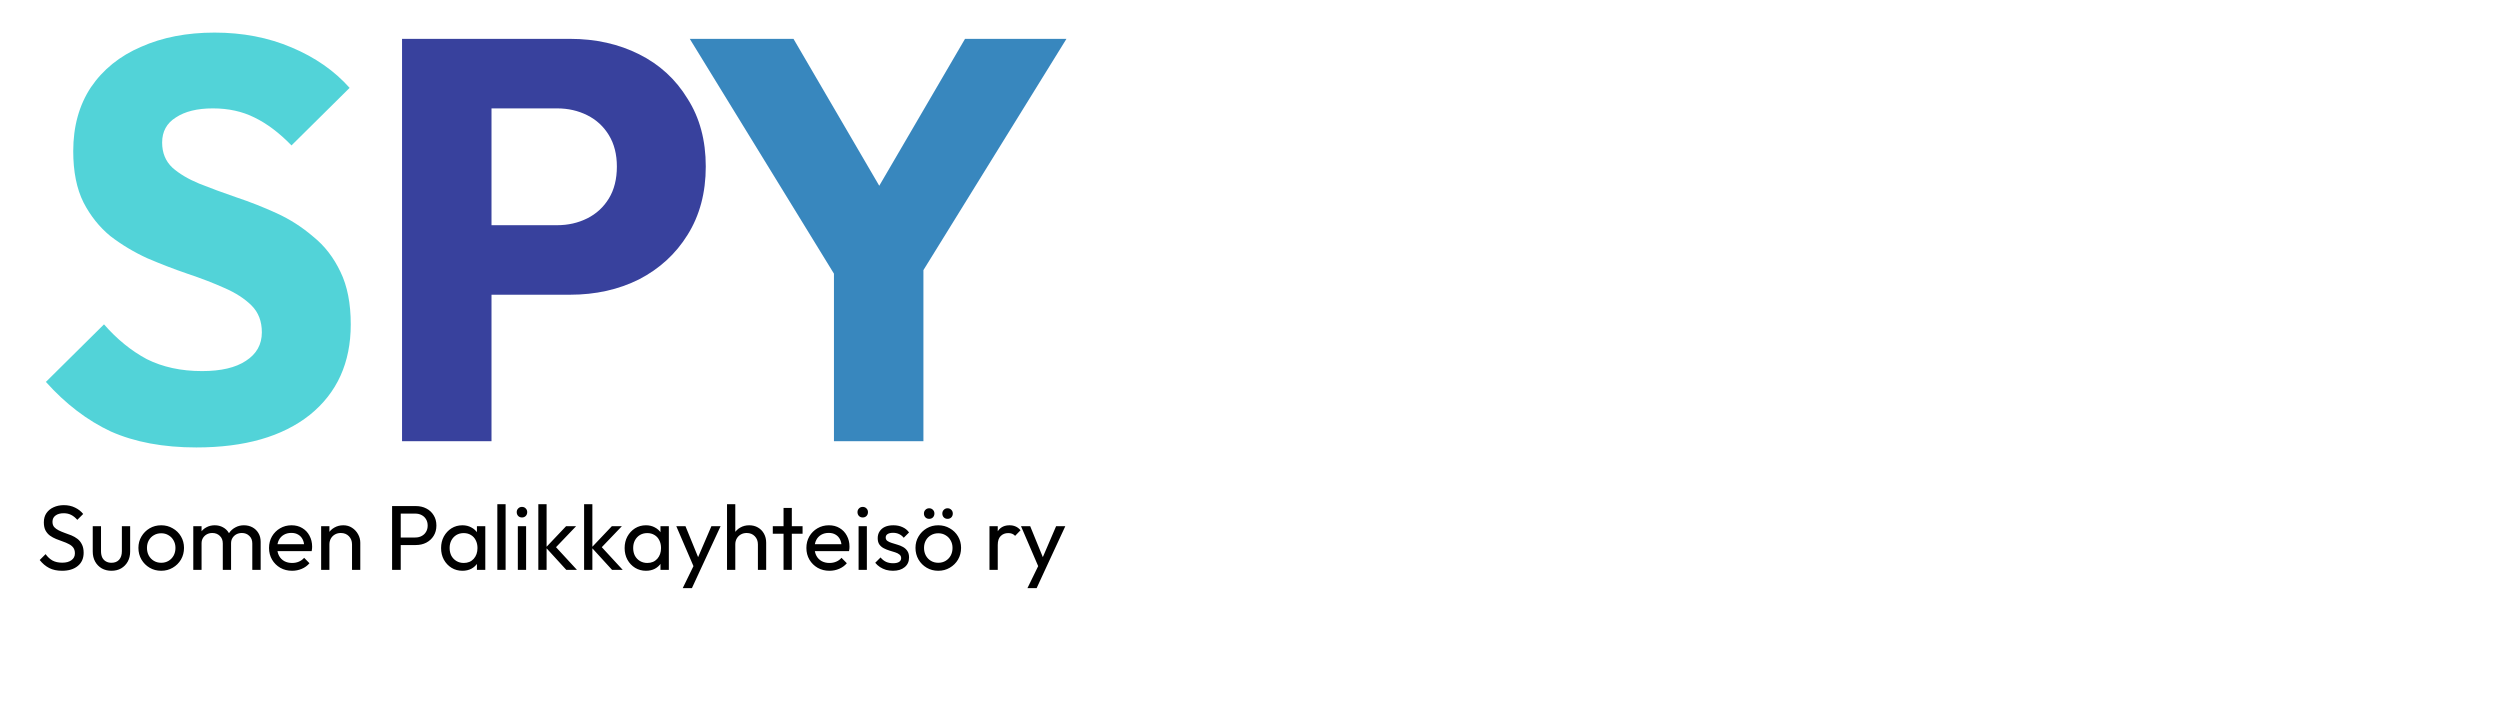
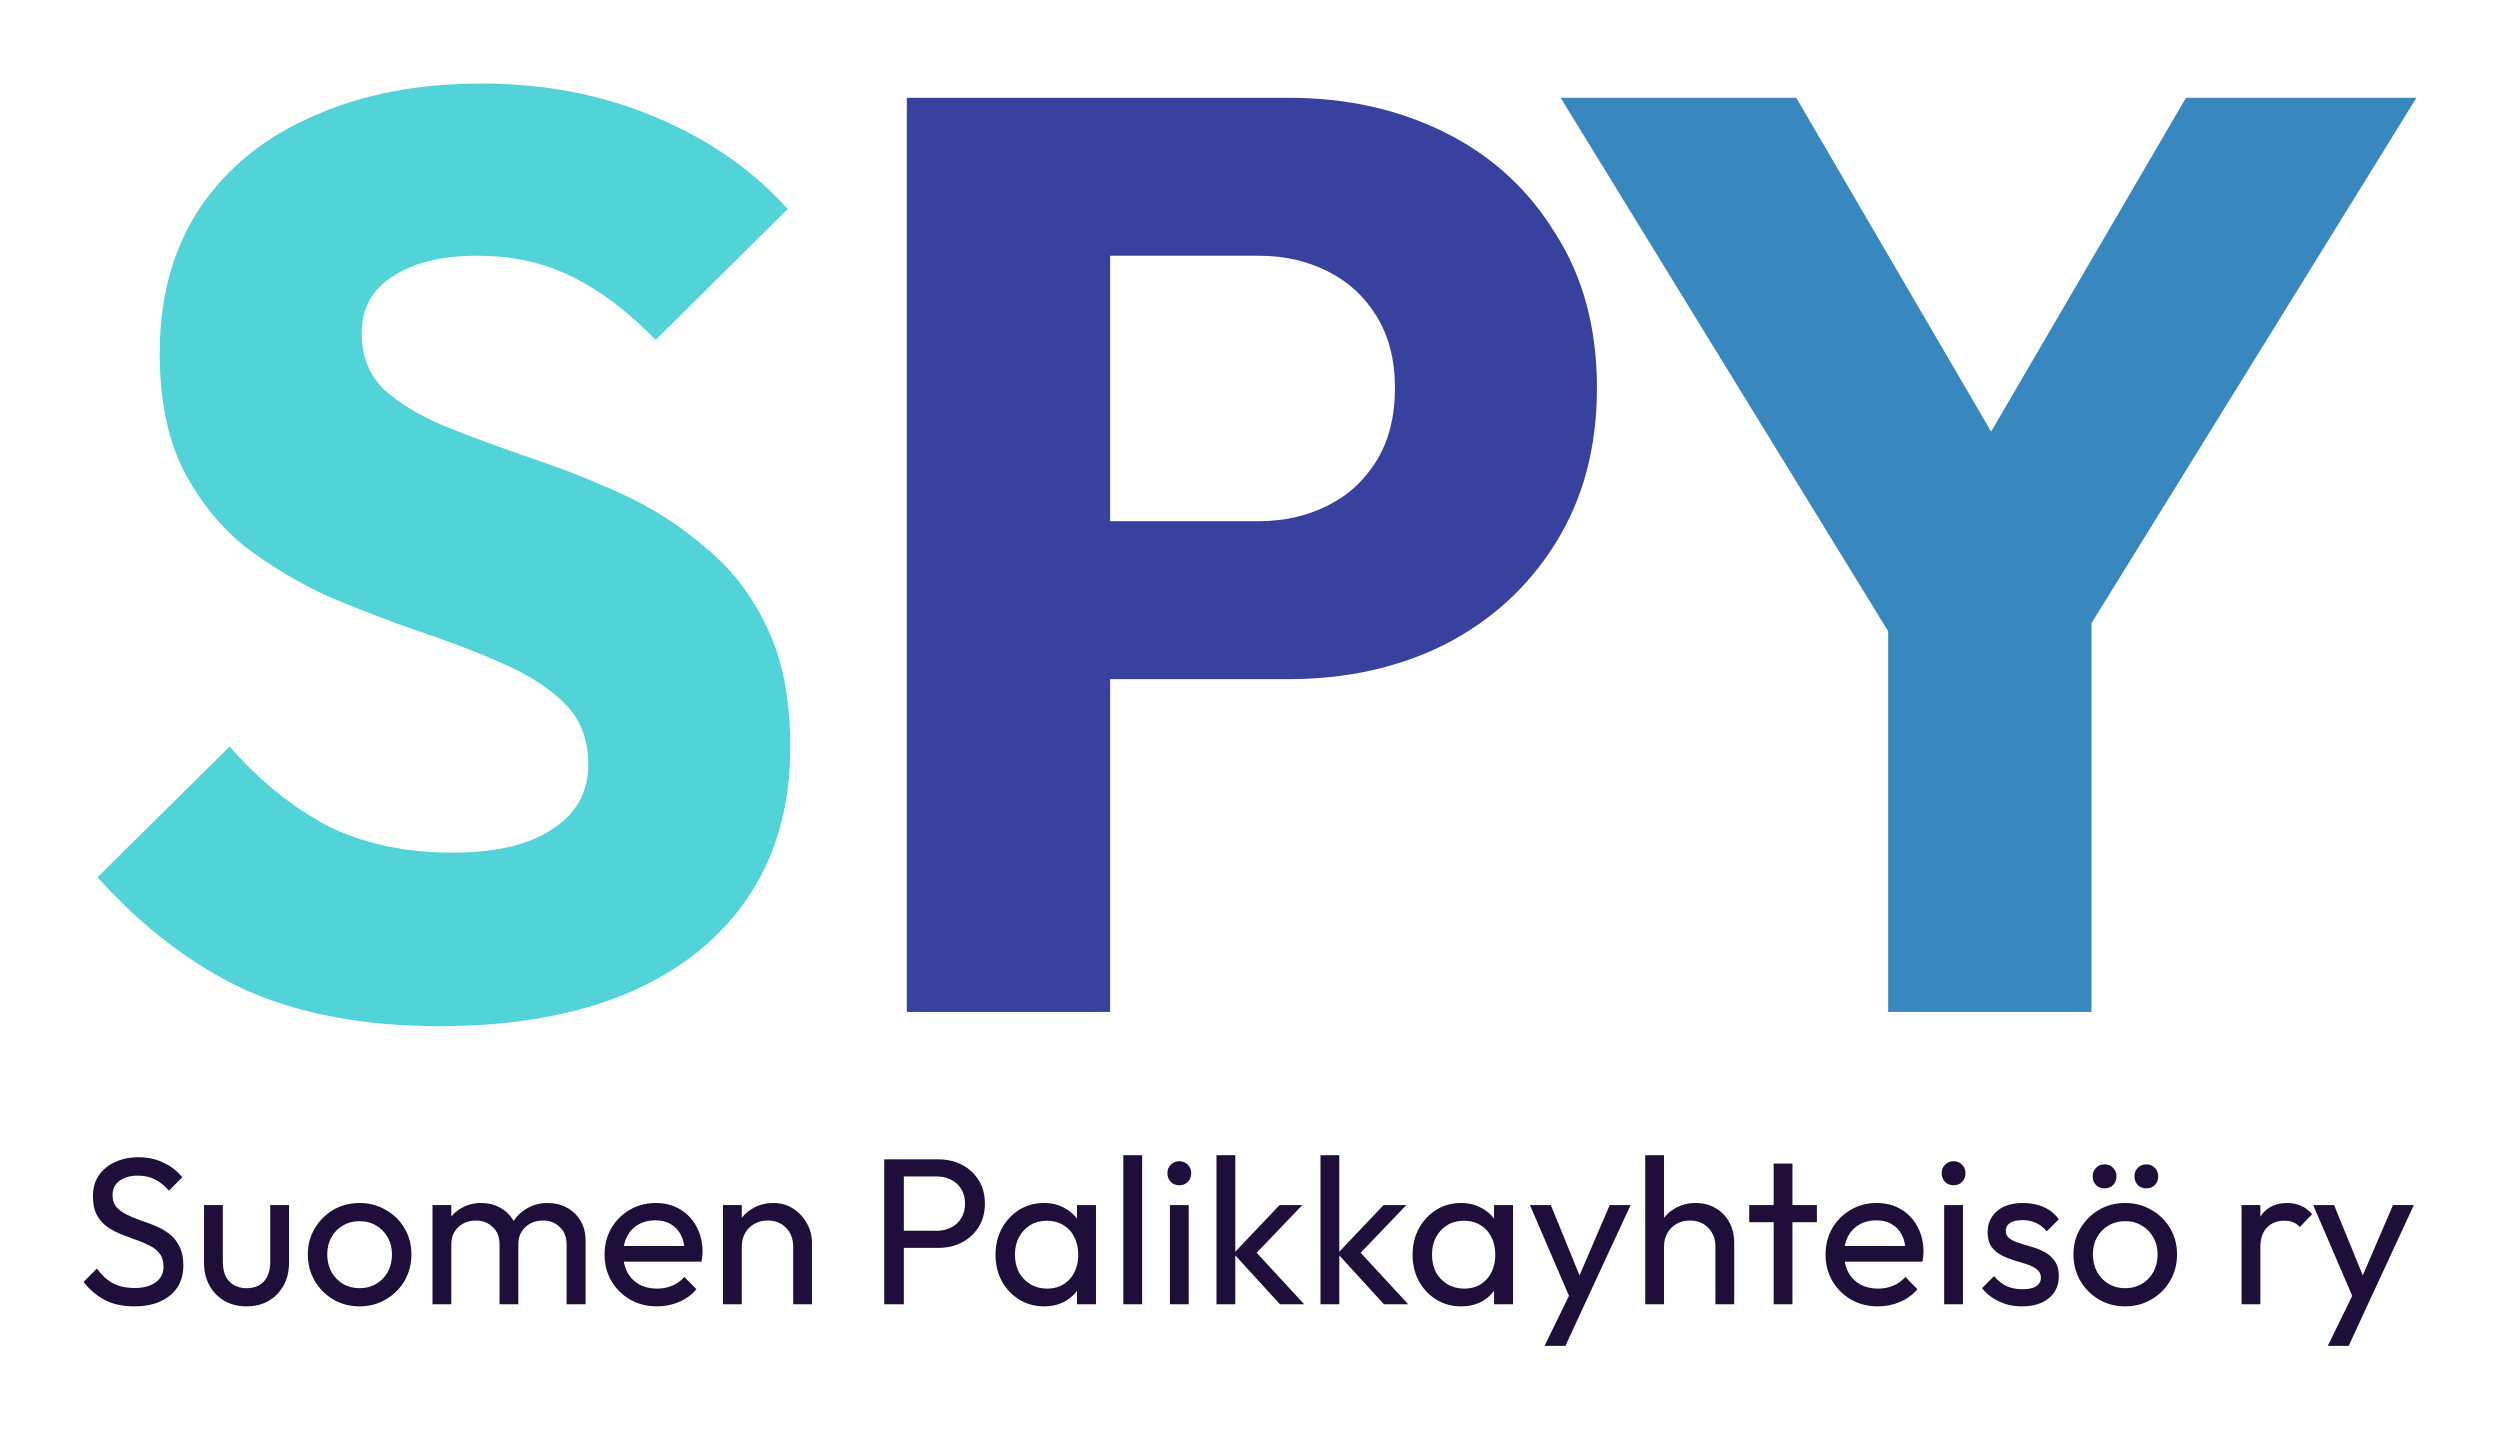
- <svg xmlns="http://www.w3.org/2000/svg" width="680" height="195" viewBox="0 0 680 195" version="1.1" id="svg4">
+ <svg xmlns="http://www.w3.org/2000/svg" width="299.275" height="171.11" viewBox="0.8 -26.135 299.275 171.11" version="1.1" id="svg4">
  <defs id="defs1">
    <style id="style1">
      @font-face {
        font-family: 'Outfit';
        src: url('../../../fonts/Outfit-VariableFont_wght.ttf') format('truetype');
        font-weight: 100 900;
      }
    </style>
  </defs>
  <g id="text3" style="font-weight:700;font-size:155px;font-family:Outfit;letter-spacing:-0.01em" aria-label="SPY">
-     <path style="fill:#52d3d8" d="m 53.4,121.705 q -13.485,0 -23.25,-4.34 Q 20.54,112.87 12.48,103.88 L 28.29,88.225 q 5.27,6.045 11.625,9.455 6.51,3.255 15.035,3.255 7.75,0 11.935,-2.79 4.34,-2.79 4.34,-7.75 0,-4.495 -2.79,-7.285 -2.79,-2.79 -7.44,-4.805 Q 56.5,76.29 50.92,74.43 45.495,72.57 40.07,70.245 34.645,67.765 29.995,64.2 25.5,60.48 22.71,55.055 q -2.79,-5.58 -2.79,-13.95 0,-10.075 4.805,-17.36 4.96,-7.285 13.64,-11.005 8.68,-3.875 19.995,-3.875 11.47,0 20.925,4.03 9.61,4.03 15.81,11.005 L 79.285,39.555 Q 74.325,34.44 69.21,31.96 64.25,29.48 57.895,29.48 q -6.355,0 -10.075,2.48 -3.72,2.325 -3.72,6.82 0,4.185 2.79,6.82 2.79,2.48 7.285,4.34 4.65,1.86 10.075,3.72 5.58,1.86 11.005,4.34 5.425,2.48 9.92,6.355 4.65,3.72 7.44,9.61 2.79,5.735 2.79,14.26 0,15.655 -11.16,24.645 -11.16,8.835 -30.845,8.835 z" id="path4" />
-     <path style="fill:#38419d" d="m 127.955,80.165 v -18.91 h 23.56 q 4.495,0 8.215,-1.86 3.72,-1.86 5.89,-5.425 2.17,-3.565 2.17,-8.68 0,-4.96 -2.17,-8.525 -2.17,-3.565 -5.89,-5.425 -3.72,-1.86 -8.215,-1.86 h -23.56 V 10.57 h 27.125 q 10.385,0 18.755,4.185 8.37,4.185 13.175,12.09 4.96,7.75 4.96,18.445 0,10.695 -4.96,18.6 -4.805,7.75 -13.175,12.09 -8.37,4.185 -18.755,4.185 z m -18.6,39.835 V 10.57 h 24.335 V 120 Z" id="path5" />
-     <path style="fill:#3887be" d="m 229.78,79.235 -42.16,-68.665 h 28.21 l 32.395,55.49 h -18.135 l 32.395,-55.49 h 27.59 l -42.47,68.665 z M 226.835,120 V 68.075 h 24.335 V 120 Z" id="path6" />
+     <path style="fill:#52d3d8" d="m 53.4,96.705 q -13.485,0 -23.25,-4.34 Q 20.54,87.87 12.48,78.88 L 28.29,63.225 q 5.27,6.045 11.625,9.455 6.51,3.255 15.035,3.255 7.75,0 11.935,-2.79 4.34,-2.79 4.34,-7.75 0,-4.495 -2.79,-7.285 -2.79,-2.79 -7.44,-4.805 Q 56.5,51.29 50.92,49.43 45.495,47.57 40.07,45.245 34.645,42.765 29.995,39.2 25.5,35.48 22.71,30.055 q -2.79,-5.58 -2.79,-13.95 0,-10.075 4.805,-17.36 4.96,-7.285 13.64,-11.005 8.68,-3.875 19.995,-3.875 11.47,0 20.925,4.03 9.61,4.03 15.81,11.005 L 79.285,14.555 Q 74.325,9.44 69.21,6.96 64.25,4.48 57.895,4.48 51.54,4.48 47.82,6.96 44.1,9.285 44.1,13.78 q 0,4.185 2.79,6.82 2.79,2.48 7.285,4.34 4.65,1.86 10.075,3.72 5.58,1.86 11.005,4.34 5.425,2.48 9.92,6.355 4.65,3.72 7.44,9.61 2.79,5.735 2.79,14.26 0,15.655 -11.16,24.645 -11.16,8.835 -30.845,8.835 z" id="path4" />
+     <path style="fill:#38419d" d="m 127.955,55.165 v -18.91 h 23.56 q 4.495,0 8.215,-1.86 3.72,-1.86 5.89,-5.425 2.17,-3.565 2.17,-8.68 0,-4.96 -2.17,-8.525 -2.17,-3.565 -5.89,-5.425 -3.72,-1.86 -8.215,-1.86 h -23.56 v -18.91 h 27.125 q 10.385,0 18.755,4.185 8.37,4.185 13.175,12.09 4.96,7.75 4.96,18.445 0,10.695 -4.96,18.6 -4.805,7.75 -13.175,12.09 -8.37,4.185 -18.755,4.185 z M 109.355,95 V -14.43 h 24.335 V 95 Z" id="path5" />
+     <path style="fill:#3887be" d="m 229.78,54.235 -42.16,-68.665 h 28.21 l 32.395,55.49 h -18.135 l 32.395,-55.49 h 27.59 l -42.47,68.665 z M 226.835,95 V 43.075 h 24.335 V 95 Z" id="path6" />
  </g>
-   <path d="m 16.875,155.25 q -2.05,0 -3.5,-0.75 -1.45,-0.75 -2.575,-2.175 l 1.6,-1.6 q 0.825,1.15 1.9,1.75 1.075,0.575 2.65,0.575 1.55,0 2.475,-0.675 0.95,-0.675 0.95,-1.85 0,-0.975 -0.45,-1.575 -0.45,-0.6 -1.225,-0.975 -0.75,-0.4 -1.65,-0.7 -0.9,-0.325 -1.8,-0.675 -0.9,-0.375 -1.65,-0.9 -0.75,-0.55 -1.225,-1.425 -0.45,-0.875 -0.45,-2.2 0,-1.475 0.7,-2.5 0.725,-1.05 1.95,-1.6 1.25,-0.575 2.8,-0.575 1.7,0 3.05,0.675 1.35,0.65 2.2,1.725 l -1.6,1.6 q -0.775,-0.9 -1.675,-1.35 -0.875,-0.45 -2.025,-0.45 -1.4,0 -2.225,0.625 -0.825,0.6 -0.825,1.7 0,0.875 0.45,1.425 0.475,0.525 1.225,0.9 0.75,0.375 1.65,0.7 0.925,0.3 1.825,0.675 0.9,0.375 1.65,0.95 0.75,0.575 1.2,1.5 0.475,0.9 0.475,2.275 0,2.3 -1.6,3.6 -1.575,1.3 -4.275,1.3 z m 13.425,0 q -1.45,0 -2.625,-0.65 -1.15,-0.675 -1.8,-1.85 -0.65,-1.175 -0.65,-2.725 v -6.9 h 2.25 v 6.8 q 0,0.975 0.325,1.7 0.35,0.7 1,1.075 0.65,0.375 1.525,0.375 1.325,0 2.075,-0.825 0.75,-0.85 0.75,-2.325 v -6.8 h 2.25 v 6.9 q 0,1.55 -0.65,2.725 -0.65,1.175 -1.8,1.85 -1.125,0.65 -2.65,0.65 z m 13.55,0 q -1.75,0 -3.15,-0.825 -1.4,-0.825 -2.225,-2.225 -0.825,-1.425 -0.825,-3.175 0,-1.725 0.825,-3.1 0.825,-1.4 2.225,-2.225 1.4,-0.825 3.15,-0.825 1.725,0 3.125,0.825 1.425,0.8 2.25,2.2 0.825,1.4 0.825,3.125 0,1.75 -0.825,3.175 -0.825,1.4 -2.25,2.225 -1.4,0.825 -3.125,0.825 z m 0,-2.175 q 1.125,0 2,-0.525 0.875,-0.525 1.375,-1.425 0.5,-0.925 0.5,-2.1 0,-1.15 -0.525,-2.05 -0.5,-0.9 -1.375,-1.4 -0.85,-0.525 -1.975,-0.525 -1.125,0 -2,0.525 -0.875,0.5 -1.375,1.4 -0.5,0.9 -0.5,2.05 0,1.175 0.5,2.1 0.5,0.9 1.375,1.425 0.875,0.525 2,0.525 z m 8.725,1.925 v -11.875 h 2.25 V 155 Z m 8.025,0 v -7.175 q 0,-1.325 -0.825,-2.075 -0.8,-0.775 -2.025,-0.775 -0.825,0 -1.475,0.35 -0.65,0.35 -1.05,0.975 -0.4,0.625 -0.4,1.5 l -0.925,-0.45 q 0,-1.35 0.575,-2.35 0.6,-1 1.625,-1.55 1.025,-0.575 2.3,-0.575 1.25,0 2.25,0.55 1.025,0.55 1.6,1.55 0.6,1 0.6,2.375 V 155 Z m 8.025,0 v -7.175 q 0,-1.325 -0.825,-2.075 -0.8,-0.775 -2,-0.775 -0.825,0 -1.5,0.35 -0.65,0.35 -1.05,0.975 -0.4,0.625 -0.4,1.5 l -1.275,-0.45 q 0.075,-1.375 0.725,-2.35 0.675,-1 1.725,-1.55 1.05,-0.575 2.3,-0.575 1.3,0 2.325,0.55 1.025,0.55 1.625,1.55 0.625,1 0.625,2.4 V 155 Z m 10.825,0.25 q -1.775,0 -3.2,-0.8 -1.425,-0.825 -2.25,-2.225 -0.825,-1.4 -0.825,-3.175 0,-1.75 0.8,-3.15 0.825,-1.4 2.2,-2.2 1.4,-0.825 3.125,-0.825 1.65,0 2.9,0.75 1.275,0.75 1.975,2.075 0.725,1.325 0.725,3 0,0.25 -0.025,0.55 -0.025,0.275 -0.1,0.65 h -10.025 v -1.875 h 8.825 l -0.825,0.725 q 0,-1.2 -0.425,-2.025 -0.425,-0.85 -1.2,-1.3 -0.775,-0.475 -1.875,-0.475 -1.15,0 -2.025,0.5 -0.875,0.5 -1.35,1.4 -0.475,0.9 -0.475,2.125 0,1.25 0.5,2.2 0.5,0.925 1.425,1.45 0.925,0.5 2.125,0.5 1,0 1.825,-0.35 0.85,-0.35 1.45,-1.05 l 1.45,1.475 q -0.85,1 -2.1,1.525 -1.225,0.525 -2.625,0.525 z M 95.75,155 v -6.925 q 0,-1.35 -0.85,-2.225 -0.85,-0.875 -2.2,-0.875 -0.9,0 -1.6,0.4 -0.7,0.4 -1.1,1.1 -0.4,0.7 -0.4,1.6 l -0.925,-0.525 q 0,-1.35 0.6,-2.4 0.6,-1.05 1.675,-1.65 1.075,-0.625 2.425,-0.625 1.35,0 2.375,0.675 1.05,0.675 1.65,1.775 0.6,1.075 0.6,2.3 V 155 Z m -8.4,0 v -11.875 h 2.25 V 155 Z m 20.875,-6.75 v -2.05 h 4.725 q 0.975,0 1.725,-0.4 0.775,-0.4 1.2,-1.125 0.45,-0.725 0.45,-1.725 0,-1 -0.45,-1.725 -0.425,-0.725 -1.2,-1.125 -0.75,-0.4 -1.725,-0.4 h -4.725 v -2.05 h 4.875 q 1.6,0 2.85,0.65 1.275,0.65 2,1.85 0.75,1.175 0.75,2.8 0,1.6 -0.75,2.8 -0.725,1.175 -2,1.85 -1.25,0.65 -2.85,0.65 z m -1.575,6.75 v -17.35 h 2.35 V 155 Z m 19.125,0.25 q -1.625,0 -2.95,-0.8 -1.325,-0.825 -2.1,-2.225 -0.75,-1.4 -0.75,-3.15 0,-1.75 0.75,-3.15 0.775,-1.4 2.075,-2.225 1.325,-0.825 2.975,-0.825 1.35,0 2.4,0.575 1.075,0.55 1.725,1.55 0.65,0.975 0.725,2.275 v 3.575 q -0.075,1.275 -0.725,2.275 -0.625,1 -1.7,1.575 -1.05,0.55 -2.425,0.55 z m 0.375,-2.125 q 1.675,0 2.7,-1.125 1.025,-1.15 1.025,-2.925 0,-1.225 -0.475,-2.125 -0.45,-0.925 -1.3,-1.425 -0.85,-0.525 -1.975,-0.525 -1.125,0 -2,0.525 -0.85,0.525 -1.35,1.45 -0.475,0.9 -0.475,2.075 0,1.2 0.475,2.125 0.5,0.9 1.375,1.425 0.875,0.525 2,0.525 z m 3.575,1.875 v -3.2 l 0.425,-2.9 -0.425,-2.875 v -2.9 h 2.275 V 155 Z m 5.55,0 v -17.85 h 2.25 V 155 Z m 5.575,0 v -11.875 h 2.25 V 155 Z m 1.125,-14.25 q -0.625,0 -1.025,-0.4 -0.4,-0.425 -0.4,-1.05 0,-0.6 0.4,-1 0.4,-0.425 1.025,-0.425 0.625,0 1.025,0.425 0.4,0.4 0.4,1 0,0.625 -0.4,1.05 -0.4,0.4 -1.025,0.4 z m 12.05,14.25 -5.55,-6.075 5.5,-5.8 h 2.725 l -6.125,6.4 0.1,-1.3 6.25,6.775 z m -7.6,0 v -17.85 h 2.25 V 155 Z m 20.05,0 -5.55,-6.075 5.5,-5.8 h 2.725 l -6.125,6.4 0.1,-1.3 6.25,6.775 z m -7.6,0 v -17.85 h 2.25 V 155 Z m 16.825,0.25 q -1.625,0 -2.95,-0.8 -1.325,-0.825 -2.1,-2.225 -0.75,-1.4 -0.75,-3.15 0,-1.75 0.75,-3.15 0.775,-1.4 2.075,-2.225 1.325,-0.825 2.975,-0.825 1.35,0 2.4,0.575 1.075,0.55 1.725,1.55 0.65,0.975 0.725,2.275 v 3.575 q -0.075,1.275 -0.725,2.275 -0.625,1 -1.7,1.575 -1.05,0.55 -2.425,0.55 z m 0.375,-2.125 q 1.675,0 2.7,-1.125 1.025,-1.15 1.025,-2.925 0,-1.225 -0.475,-2.125 -0.45,-0.925 -1.3,-1.425 -0.85,-0.525 -1.975,-0.525 -1.125,0 -2,0.525 -0.85,0.525 -1.35,1.45 -0.475,0.9 -0.475,2.075 0,1.2 0.475,2.125 0.5,0.9 1.375,1.425 0.875,0.525 2,0.525 z m 3.575,1.875 v -3.2 l 0.425,-2.9 -0.425,-2.875 v -2.9 h 2.275 V 155 Z m 9.45,0.1 -5.15,-11.975 h 2.5 l 3.825,9.375 h -0.8 l 4.025,-9.375 h 2.5 l -5.55,11.975 z m -3.4,4.875 3.5,-7.175 1.25,2.3 -2.25,4.875 z M 206.15,155 v -6.925 q 0,-1.35 -0.85,-2.225 -0.85,-0.875 -2.2,-0.875 -0.9,0 -1.6,0.4 -0.7,0.4 -1.1,1.1 -0.4,0.7 -0.4,1.6 l -0.925,-0.525 q 0,-1.35 0.6,-2.4 0.6,-1.05 1.675,-1.65 1.075,-0.625 2.425,-0.625 1.35,0 2.375,0.6 1.05,0.6 1.65,1.675 0.6,1.075 0.6,2.475 V 155 Z m -8.4,0 v -17.85 h 2.25 V 155 Z m 15.375,0 v -16.85 h 2.25 V 155 Z m -2.925,-9.825 v -2.05 h 8.1 v 2.05 z m 15.412,10.075 q -1.775,0 -3.2,-0.8 -1.425,-0.825 -2.25,-2.225 -0.825,-1.4 -0.825,-3.175 0,-1.75 0.8,-3.15 0.825,-1.4 2.2,-2.2 1.4,-0.825 3.125,-0.825 1.65,0 2.9,0.75 1.275,0.75 1.975,2.075 0.725,1.325 0.725,3 0,0.25 -0.025,0.55 -0.025,0.275 -0.1,0.65 h -10.025 v -1.875 h 8.825 l -0.825,0.725 q 0,-1.2 -0.425,-2.025 -0.425,-0.85 -1.2,-1.3 -0.775,-0.475 -1.875,-0.475 -1.15,0 -2.025,0.5 -0.875,0.5 -1.35,1.4 -0.475,0.9 -0.475,2.125 0,1.25 0.5,2.2 0.5,0.925 1.425,1.45 0.925,0.5 2.125,0.5 1,0 1.825,-0.35 0.85,-0.35 1.45,-1.05 l 1.45,1.475 q -0.85,1 -2.1,1.525 -1.225,0.525 -2.625,0.525 z m 7.925,-0.25 v -11.875 h 2.25 V 155 Z m 1.125,-14.25 q -0.625,0 -1.025,-0.4 -0.4,-0.425 -0.4,-1.05 0,-0.6 0.4,-1 0.4,-0.425 1.025,-0.425 0.625,0 1.025,0.425 0.4,0.4 0.4,1 0,0.625 -0.4,1.05 -0.4,0.4 -1.025,0.4 z m 8.225,14.5 q -1,0 -1.9,-0.25 -0.875,-0.275 -1.625,-0.75 -0.75,-0.5 -1.3,-1.175 l 1.45,-1.45 q 0.65,0.8 1.5,1.2 0.85,0.375 1.9,0.375 1.05,0 1.625,-0.35 0.575,-0.375 0.575,-1.025 0,-0.65 -0.475,-1 -0.45,-0.375 -1.175,-0.6 -0.725,-0.25 -1.55,-0.475 -0.8,-0.25 -1.525,-0.625 -0.725,-0.375 -1.2,-1.025 -0.45,-0.65 -0.45,-1.725 0,-1.075 0.525,-1.85 0.525,-0.8 1.45,-1.225 0.95,-0.425 2.275,-0.425 1.4,0 2.475,0.5 1.1,0.475 1.8,1.45 l -1.45,1.45 q -0.5,-0.65 -1.25,-1 -0.725,-0.35 -1.65,-0.35 -0.975,0 -1.5,0.35 -0.5,0.325 -0.5,0.925 0,0.6 0.45,0.925 0.45,0.325 1.175,0.55 0.75,0.225 1.55,0.475 0.8,0.225 1.525,0.625 0.725,0.4 1.175,1.075 0.475,0.675 0.475,1.775 0,1.675 -1.2,2.65 -1.175,0.975 -3.175,0.975 z m 12.325,0 q -1.75,0 -3.15,-0.825 -1.4,-0.825 -2.225,-2.225 -0.825,-1.425 -0.825,-3.175 0,-1.725 0.825,-3.1 0.825,-1.4 2.225,-2.225 1.4,-0.825 3.15,-0.825 1.725,0 3.125,0.825 1.425,0.8 2.25,2.2 0.825,1.4 0.825,3.125 0,1.75 -0.825,3.175 -0.825,1.4 -2.25,2.225 -1.4,0.825 -3.125,0.825 z m 0,-2.175 q 1.125,0 2,-0.525 0.875,-0.525 1.375,-1.425 0.5,-0.925 0.5,-2.1 0,-1.15 -0.525,-2.05 -0.5,-0.9 -1.375,-1.4 -0.85,-0.525 -1.975,-0.525 -1.125,0 -2,0.525 -0.875,0.5 -1.375,1.4 -0.5,0.9 -0.5,2.05 0,1.175 0.5,2.1 0.5,0.9 1.375,1.425 0.875,0.525 2,0.525 z m -2.475,-11.95 q -0.625,0 -1.025,-0.4 -0.4,-0.425 -0.4,-1.05 0,-0.6 0.4,-1 0.4,-0.425 1.025,-0.425 0.625,0 1.025,0.425 0.4,0.4 0.4,1 0,0.625 -0.4,1.05 -0.4,0.4 -1.025,0.4 z m 5,0 q -0.625,0 -1.025,-0.4 -0.4,-0.425 -0.4,-1.05 0,-0.6 0.4,-1 0.4,-0.425 1.025,-0.425 0.625,0 1.025,0.425 0.4,0.4 0.4,1 0,0.625 -0.4,1.05 -0.4,0.4 -1.025,0.4 z M 269.138,155 v -11.875 h 2.25 V 155 Z m 2.25,-6.775 -0.85,-0.375 q 0,-2.275 1.05,-3.625 1.05,-1.35 3.025,-1.35 0.9,0 1.625,0.325 0.725,0.3 1.35,1.025 l -1.475,1.525 q -0.375,-0.4 -0.825,-0.575 -0.45,-0.175 -1.05,-0.175 -1.25,0 -2.05,0.8 -0.8,0.8 -0.8,2.425 z m 11.475,6.875 -5.15,-11.975 h 2.5 l 3.825,9.375 h -0.8 l 4.025,-9.375 h 2.5 l -5.55,11.975 z m -3.4,4.875 3.5,-7.175 1.25,2.3 -2.25,4.875 z" id="text4" style="font-size:25px;font-family:Outfit" aria-label="Suomen Palikkayhteisö ry" />
+   <path d="m 16.875,130.25 q -2.05,0 -3.5,-0.75 -1.45,-0.75 -2.575,-2.175 l 1.6,-1.6 q 0.825,1.15 1.9,1.75 1.075,0.575 2.65,0.575 1.55,0 2.475,-0.675 0.95,-0.675 0.95,-1.85 0,-0.975 -0.45,-1.575 -0.45,-0.6 -1.225,-0.975 -0.75,-0.4 -1.65,-0.7 -0.9,-0.325 -1.8,-0.675 -0.9,-0.375 -1.65,-0.9 -0.75,-0.55 -1.225,-1.425 -0.45,-0.875 -0.45,-2.2 0,-1.475 0.7,-2.5 0.725,-1.05 1.95,-1.6 1.25,-0.575 2.8,-0.575 1.7,0 3.05,0.675 1.35,0.65 2.2,1.725 l -1.6,1.6 q -0.775,-0.9 -1.675,-1.35 -0.875,-0.45 -2.025,-0.45 -1.4,0 -2.225,0.625 -0.825,0.6 -0.825,1.7 0,0.875 0.45,1.425 0.475,0.525 1.225,0.9 0.75,0.375 1.65,0.7 0.925,0.3 1.825,0.675 0.9,0.375 1.65,0.95 0.75,0.575 1.2,1.5 0.475,0.9 0.475,2.275 0,2.3 -1.6,3.6 -1.575,1.3 -4.275,1.3 z m 13.425,0 q -1.45,0 -2.625,-0.65 -1.15,-0.675 -1.8,-1.85 -0.65,-1.175 -0.65,-2.725 v -6.9 h 2.25 v 6.8 q 0,0.975 0.325,1.7 0.35,0.7 1,1.075 0.65,0.375 1.525,0.375 1.325,0 2.075,-0.825 0.75,-0.85 0.75,-2.325 v -6.8 h 2.25 v 6.9 q 0,1.55 -0.65,2.725 -0.65,1.175 -1.8,1.85 -1.125,0.65 -2.65,0.65 z m 13.55,0 q -1.75,0 -3.15,-0.825 -1.4,-0.825 -2.225,-2.225 -0.825,-1.425 -0.825,-3.175 0,-1.725 0.825,-3.1 0.825,-1.4 2.225,-2.225 1.4,-0.825 3.15,-0.825 1.725,0 3.125,0.825 1.425,0.8 2.25,2.2 0.825,1.4 0.825,3.125 0,1.75 -0.825,3.175 -0.825,1.4 -2.25,2.225 -1.4,0.825 -3.125,0.825 z m 0,-2.175 q 1.125,0 2,-0.525 0.875,-0.525 1.375,-1.425 0.5,-0.925 0.5,-2.1 0,-1.15 -0.525,-2.05 -0.5,-0.9 -1.375,-1.4 -0.85,-0.525 -1.975,-0.525 -1.125,0 -2,0.525 -0.875,0.5 -1.375,1.4 -0.5,0.9 -0.5,2.05 0,1.175 0.5,2.1 0.5,0.9 1.375,1.425 0.875,0.525 2,0.525 z m 8.725,1.925 v -11.875 h 2.25 V 130 Z m 8.025,0 v -7.175 q 0,-1.325 -0.825,-2.075 -0.8,-0.775 -2.025,-0.775 -0.825,0 -1.475,0.35 -0.65,0.35 -1.05,0.975 -0.4,0.625 -0.4,1.5 l -0.925,-0.45 q 0,-1.35 0.575,-2.35 0.6,-1 1.625,-1.55 1.025,-0.575 2.3,-0.575 1.25,0 2.25,0.55 1.025,0.55 1.6,1.55 0.6,1 0.6,2.375 V 130 Z m 8.025,0 v -7.175 q 0,-1.325 -0.825,-2.075 -0.8,-0.775 -2,-0.775 -0.825,0 -1.5,0.35 -0.65,0.35 -1.05,0.975 -0.4,0.625 -0.4,1.5 l -1.275,-0.45 q 0.075,-1.375 0.725,-2.35 0.675,-1 1.725,-1.55 1.05,-0.575 2.3,-0.575 1.3,0 2.325,0.55 1.025,0.55 1.625,1.55 0.625,1 0.625,2.4 V 130 Z m 10.825,0.25 q -1.775,0 -3.2,-0.8 -1.425,-0.825 -2.25,-2.225 -0.825,-1.4 -0.825,-3.175 0,-1.75 0.8,-3.15 0.825,-1.4 2.2,-2.2 1.4,-0.825 3.125,-0.825 1.65,0 2.9,0.75 1.275,0.75 1.975,2.075 0.725,1.325 0.725,3 0,0.25 -0.025,0.55 -0.025,0.275 -0.1,0.65 h -10.025 v -1.875 h 8.825 l -0.825,0.725 q 0,-1.2 -0.425,-2.025 -0.425,-0.85 -1.2,-1.3 -0.775,-0.475 -1.875,-0.475 -1.15,0 -2.025,0.5 -0.875,0.5 -1.35,1.4 -0.475,0.9 -0.475,2.125 0,1.25 0.5,2.2 0.5,0.925 1.425,1.45 0.925,0.5 2.125,0.5 1,0 1.825,-0.35 0.85,-0.35 1.45,-1.05 l 1.45,1.475 q -0.85,1 -2.1,1.525 -1.225,0.525 -2.625,0.525 z M 95.75,130 v -6.925 q 0,-1.35 -0.85,-2.225 -0.85,-0.875 -2.2,-0.875 -0.9,0 -1.6,0.4 -0.7,0.4 -1.1,1.1 -0.4,0.7 -0.4,1.6 l -0.925,-0.525 q 0,-1.35 0.6,-2.4 0.6,-1.05 1.675,-1.65 1.075,-0.625 2.425,-0.625 1.35,0 2.375,0.675 1.05,0.675 1.65,1.775 0.6,1.075 0.6,2.3 V 130 Z m -8.4,0 v -11.875 h 2.25 V 130 Z m 20.875,-6.75 v -2.05 h 4.725 q 0.975,0 1.725,-0.4 0.775,-0.4 1.2,-1.125 0.45,-0.725 0.45,-1.725 0,-1 -0.45,-1.725 -0.425,-0.725 -1.2,-1.125 -0.75,-0.4 -1.725,-0.4 h -4.725 v -2.05 h 4.875 q 1.6,0 2.85,0.65 1.275,0.65 2,1.85 0.75,1.175 0.75,2.8 0,1.6 -0.75,2.8 -0.725,1.175 -2,1.85 -1.25,0.65 -2.85,0.65 z m -1.575,6.75 v -17.35 h 2.35 V 130 Z m 19.125,0.25 q -1.625,0 -2.95,-0.8 -1.325,-0.825 -2.1,-2.225 -0.75,-1.4 -0.75,-3.15 0,-1.75 0.75,-3.15 0.775,-1.4 2.075,-2.225 1.325,-0.825 2.975,-0.825 1.35,0 2.4,0.575 1.075,0.55 1.725,1.55 0.65,0.975 0.725,2.275 v 3.575 q -0.075,1.275 -0.725,2.275 -0.625,1 -1.7,1.575 -1.05,0.55 -2.425,0.55 z m 0.375,-2.125 q 1.675,0 2.7,-1.125 1.025,-1.15 1.025,-2.925 0,-1.225 -0.475,-2.125 -0.45,-0.925 -1.3,-1.425 -0.85,-0.525 -1.975,-0.525 -1.125,0 -2,0.525 -0.85,0.525 -1.35,1.45 -0.475,0.9 -0.475,2.075 0,1.2 0.475,2.125 0.5,0.9 1.375,1.425 0.875,0.525 2,0.525 z m 3.575,1.875 v -3.2 l 0.425,-2.9 -0.425,-2.875 v -2.9 h 2.275 V 130 Z m 5.55,0 v -17.85 h 2.25 V 130 Z m 5.575,0 v -11.875 h 2.25 V 130 Z m 1.125,-14.25 q -0.625,0 -1.025,-0.4 -0.4,-0.425 -0.4,-1.05 0,-0.6 0.4,-1 0.4,-0.425 1.025,-0.425 0.625,0 1.025,0.425 0.4,0.4 0.4,1 0,0.625 -0.4,1.05 -0.4,0.4 -1.025,0.4 z m 12.05,14.25 -5.55,-6.075 5.5,-5.8 h 2.725 l -6.125,6.4 0.1,-1.3 6.25,6.775 z m -7.6,0 v -17.85 h 2.25 V 130 Z m 20.05,0 -5.55,-6.075 5.5,-5.8 h 2.725 l -6.125,6.4 0.1,-1.3 6.25,6.775 z m -7.6,0 v -17.85 h 2.25 V 130 Z m 16.825,0.25 q -1.625,0 -2.95,-0.8 -1.325,-0.825 -2.1,-2.225 -0.75,-1.4 -0.75,-3.15 0,-1.75 0.75,-3.15 0.775,-1.4 2.075,-2.225 1.325,-0.825 2.975,-0.825 1.35,0 2.4,0.575 1.075,0.55 1.725,1.55 0.65,0.975 0.725,2.275 v 3.575 q -0.075,1.275 -0.725,2.275 -0.625,1 -1.7,1.575 -1.05,0.55 -2.425,0.55 z m 0.375,-2.125 q 1.675,0 2.7,-1.125 1.025,-1.15 1.025,-2.925 0,-1.225 -0.475,-2.125 -0.45,-0.925 -1.3,-1.425 -0.85,-0.525 -1.975,-0.525 -1.125,0 -2,0.525 -0.85,0.525 -1.35,1.45 -0.475,0.9 -0.475,2.075 0,1.2 0.475,2.125 0.5,0.9 1.375,1.425 0.875,0.525 2,0.525 z m 3.575,1.875 v -3.2 l 0.425,-2.9 -0.425,-2.875 v -2.9 h 2.275 V 130 Z m 9.45,0.1 -5.15,-11.975 h 2.5 l 3.825,9.375 h -0.8 l 4.025,-9.375 h 2.5 l -5.55,11.975 z m -3.4,4.875 3.5,-7.175 1.25,2.3 -2.25,4.875 z M 206.15,130 v -6.925 q 0,-1.35 -0.85,-2.225 -0.85,-0.875 -2.2,-0.875 -0.9,0 -1.6,0.4 -0.7,0.4 -1.1,1.1 -0.4,0.7 -0.4,1.6 l -0.925,-0.525 q 0,-1.35 0.6,-2.4 0.6,-1.05 1.675,-1.65 1.075,-0.625 2.425,-0.625 1.35,0 2.375,0.6 1.05,0.6 1.65,1.675 0.6,1.075 0.6,2.475 V 130 Z m -8.4,0 v -17.85 h 2.25 V 130 Z m 15.375,0 v -16.85 h 2.25 V 130 Z m -2.925,-9.825 v -2.05 h 8.1 v 2.05 z m 15.412,10.075 q -1.775,0 -3.2,-0.8 -1.425,-0.825 -2.25,-2.225 -0.825,-1.4 -0.825,-3.175 0,-1.75 0.8,-3.15 0.825,-1.4 2.2,-2.2 1.4,-0.825 3.125,-0.825 1.65,0 2.9,0.75 1.275,0.75 1.975,2.075 0.725,1.325 0.725,3 0,0.25 -0.025,0.55 -0.025,0.275 -0.1,0.65 h -10.025 v -1.875 h 8.825 l -0.825,0.725 q 0,-1.2 -0.425,-2.025 -0.425,-0.85 -1.2,-1.3 -0.775,-0.475 -1.875,-0.475 -1.15,0 -2.025,0.5 -0.875,0.5 -1.35,1.4 -0.475,0.9 -0.475,2.125 0,1.25 0.5,2.2 0.5,0.925 1.425,1.45 0.925,0.5 2.125,0.5 1,0 1.825,-0.35 0.85,-0.35 1.45,-1.05 l 1.45,1.475 q -0.85,1 -2.1,1.525 -1.225,0.525 -2.625,0.525 z m 7.925,-0.25 v -11.875 h 2.25 V 130 Z m 1.125,-14.25 q -0.625,0 -1.025,-0.4 -0.4,-0.425 -0.4,-1.05 0,-0.6 0.4,-1 0.4,-0.425 1.025,-0.425 0.625,0 1.025,0.425 0.4,0.4 0.4,1 0,0.625 -0.4,1.05 -0.4,0.4 -1.025,0.4 z m 8.225,14.5 q -1,0 -1.9,-0.25 -0.875,-0.275 -1.625,-0.75 -0.75,-0.5 -1.3,-1.175 l 1.45,-1.45 q 0.65,0.8 1.5,1.2 0.85,0.375 1.9,0.375 1.05,0 1.625,-0.35 0.575,-0.375 0.575,-1.025 0,-0.65 -0.475,-1 -0.45,-0.375 -1.175,-0.6 -0.725,-0.25 -1.55,-0.475 -0.8,-0.25 -1.525,-0.625 -0.725,-0.375 -1.2,-1.025 -0.45,-0.65 -0.45,-1.725 0,-1.075 0.525,-1.85 0.525,-0.8 1.45,-1.225 0.95,-0.425 2.275,-0.425 1.4,0 2.475,0.5 1.1,0.475 1.8,1.45 l -1.45,1.45 q -0.5,-0.65 -1.25,-1 -0.725,-0.35 -1.65,-0.35 -0.975,0 -1.5,0.35 -0.5,0.325 -0.5,0.925 0,0.6 0.45,0.925 0.45,0.325 1.175,0.55 0.75,0.225 1.55,0.475 0.8,0.225 1.525,0.625 0.725,0.4 1.175,1.075 0.475,0.675 0.475,1.775 0,1.675 -1.2,2.65 -1.175,0.975 -3.175,0.975 z m 12.325,0 q -1.75,0 -3.15,-0.825 -1.4,-0.825 -2.225,-2.225 -0.825,-1.425 -0.825,-3.175 0,-1.725 0.825,-3.1 0.825,-1.4 2.225,-2.225 1.4,-0.825 3.15,-0.825 1.725,0 3.125,0.825 1.425,0.8 2.25,2.2 0.825,1.4 0.825,3.125 0,1.75 -0.825,3.175 -0.825,1.4 -2.25,2.225 -1.4,0.825 -3.125,0.825 z m 0,-2.175 q 1.125,0 2,-0.525 0.875,-0.525 1.375,-1.425 0.5,-0.925 0.5,-2.1 0,-1.15 -0.525,-2.05 -0.5,-0.9 -1.375,-1.4 -0.85,-0.525 -1.975,-0.525 -1.125,0 -2,0.525 -0.875,0.5 -1.375,1.4 -0.5,0.9 -0.5,2.05 0,1.175 0.5,2.1 0.5,0.9 1.375,1.425 0.875,0.525 2,0.525 z m -2.475,-11.95 q -0.625,0 -1.025,-0.4 -0.4,-0.425 -0.4,-1.05 0,-0.6 0.4,-1 0.4,-0.425 1.025,-0.425 0.625,0 1.025,0.425 0.4,0.4 0.4,1 0,0.625 -0.4,1.05 -0.4,0.4 -1.025,0.4 z m 5,0 q -0.625,0 -1.025,-0.4 -0.4,-0.425 -0.4,-1.05 0,-0.6 0.4,-1 0.4,-0.425 1.025,-0.425 0.625,0 1.025,0.425 0.4,0.4 0.4,1 0,0.625 -0.4,1.05 -0.4,0.4 -1.025,0.4 z M 269.138,130 v -11.875 h 2.25 V 130 Z m 2.25,-6.775 -0.85,-0.375 q 0,-2.275 1.05,-3.625 1.05,-1.35 3.025,-1.35 0.9,0 1.625,0.325 0.725,0.3 1.35,1.025 l -1.475,1.525 q -0.375,-0.4 -0.825,-0.575 -0.45,-0.175 -1.05,-0.175 -1.25,0 -2.05,0.8 -0.8,0.8 -0.8,2.425 z m 11.475,6.875 -5.15,-11.975 h 2.5 l 3.825,9.375 h -0.8 l 4.025,-9.375 h 2.5 l -5.55,11.975 z m -3.4,4.875 3.5,-7.175 1.25,2.3 -2.25,4.875 z" id="text4" style="font-size:25px;font-family:Outfit;fill:#200e3a" aria-label="Suomen Palikkayhteisö ry" />
</svg>
